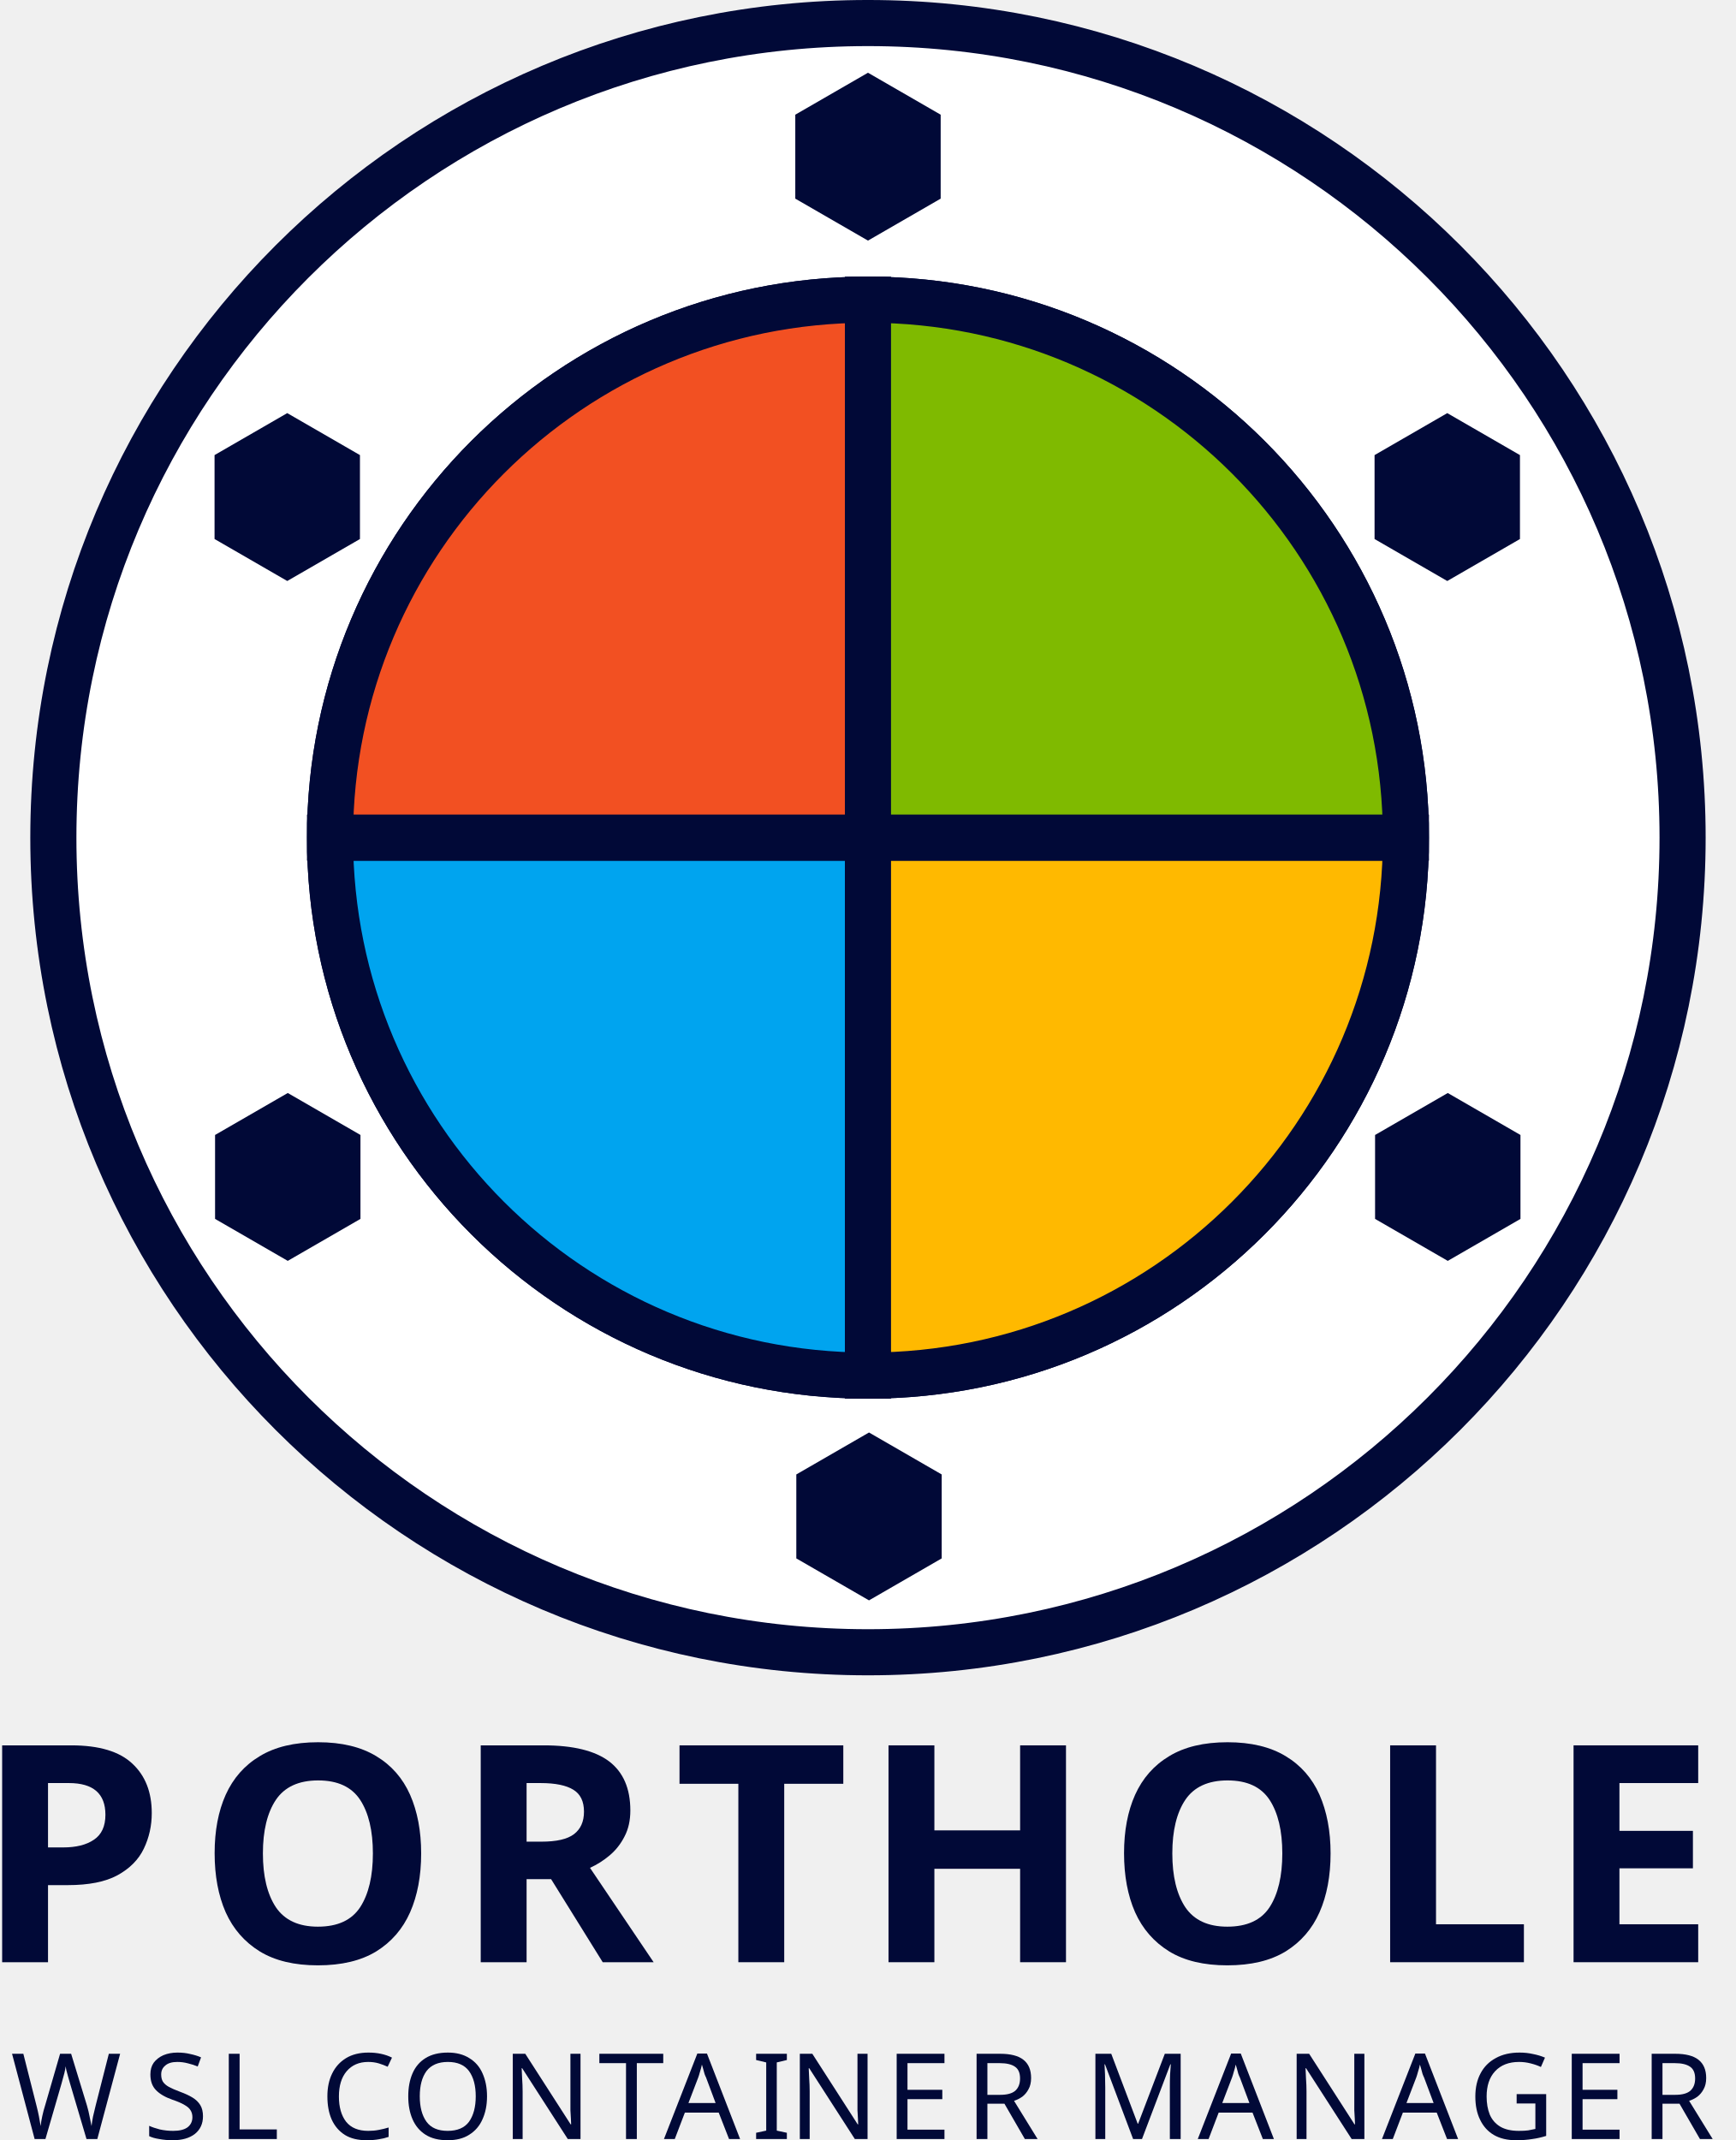
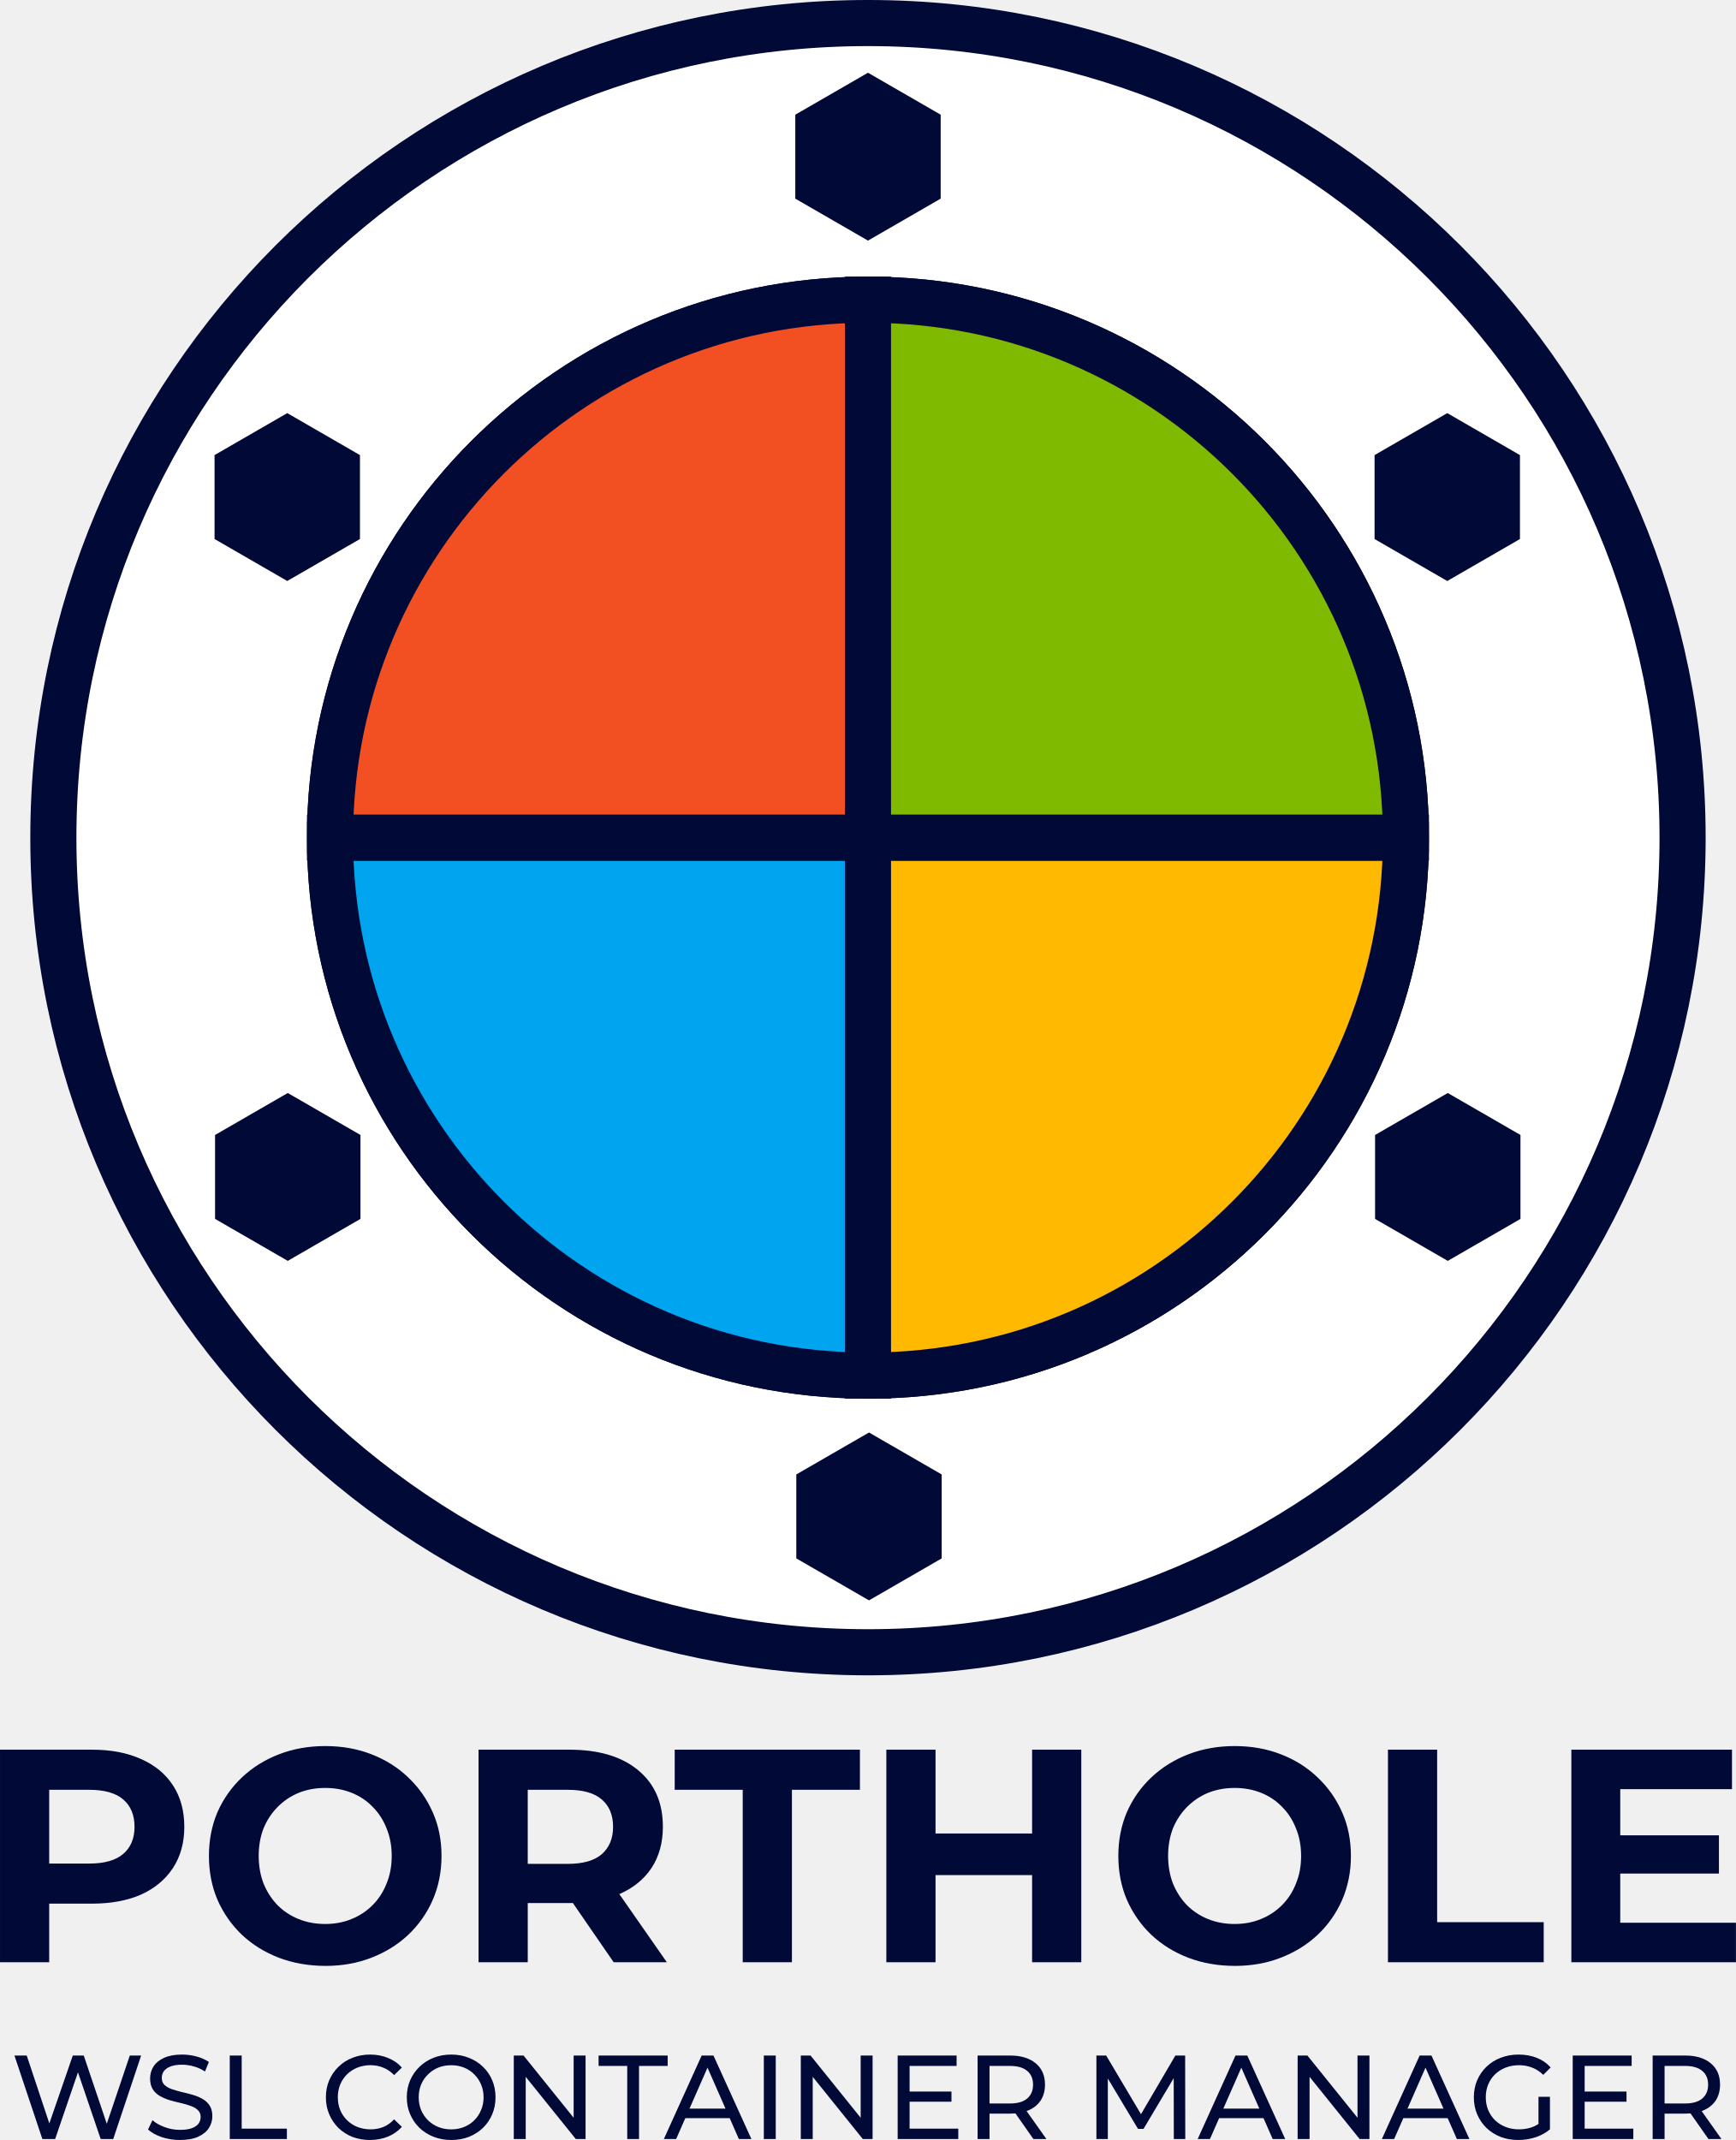
<svg xmlns="http://www.w3.org/2000/svg" width="112.943mm" height="139.234mm" viewBox="0 0 112.943 139.234" version="1.1" id="svg1" xml:space="preserve">
  <defs id="defs1" />
  <g id="layer1" transform="translate(-55.76258,-97.81745)">
    <path id="path1" style="fill:#ffffff;fill-opacity:1;stroke:#010937;stroke-width:3;stroke-dasharray:none;stroke-opacity:1" d="M 112.234,99.317 A 53,53 0 0 0 59.234,152.317 53,53 0 0 0 112.234,205.318 53,53 0 0 0 165.234,152.317 53,53 0 0 0 112.234,99.317 Z m 0,18 a 35,35 0 0 1 35,35 35,35 0 0 1 -35,35 35,35 0 0 1 -35,-35 35,35 0 0 1 35,-35 z" />
    <path style="fill:#010937;fill-opacity:1;stroke-width:0.265" id="path6" d="m 123.899,111.286 -3.648,2.106 -3.648,-2.106 0,-4.213 3.648,-2.106 3.648,2.106 z" transform="matrix(1.296472,0,0,1.296472,-43.66757,-33.53754)" />
    <path id="circle6" style="fill:#00a4ef;fill-opacity:1;stroke:#010937;stroke-width:3;stroke-dasharray:none;stroke-opacity:1" d="M 112.234,152.317 H 77.234 a 35,35 0 0 0 35,35 z" />
    <path id="path9" style="fill:#ffb900;fill-opacity:1;stroke:#010937;stroke-width:3;stroke-dasharray:none;stroke-opacity:1" d="m 112.234,152.317 v 35 a 35,35 0 0 0 35,-35 z" />
    <path id="path8" style="fill:#f25022;fill-opacity:1;stroke:#010937;stroke-width:3;stroke-dasharray:none;stroke-opacity:1" d="M 112.234,117.317 A 35,35 0 0 0 77.234,152.317 H 112.234 Z" />
    <path id="path7" style="fill:#7fba00;fill-opacity:1;stroke:#010937;stroke-width:3;stroke-dasharray:none;stroke-opacity:1" d="m 112.234,117.317 v 35 h 35 a 35,35 0 0 0 -35,-35 z" />
    <path style="fill:#010937;fill-opacity:1;stroke-width:0.265" id="path10" d="m 123.899,111.286 -3.648,2.106 -3.648,-2.106 0,-4.213 3.648,-2.106 3.648,2.106 z" transform="matrix(0.6482358,1.122777,-1.122777,0.6482358,194.5566,-75.63153)" />
    <path style="fill:#010937;fill-opacity:1;stroke-width:0.265" id="path11" d="m 123.899,111.286 -3.648,2.106 -3.648,-2.106 0,-4.213 3.648,-2.106 3.648,2.106 z" transform="matrix(-0.6482358,1.122777,-1.122777,-0.6482358,350.4919,110.1514)" />
    <path style="fill:#010937;fill-opacity:1;stroke-width:0.265" id="path12" d="m 123.899,111.286 -3.648,2.106 -3.648,-2.106 0,-4.213 3.648,-2.106 3.648,2.106 z" transform="matrix(-1.296471,1.4198488e-8,-1.4198488e-8,-1.296471,268.203,338.0284)" />
    <path style="fill:#010937;fill-opacity:1;stroke-width:0.265" id="path13" d="m 123.899,111.286 -3.648,2.106 -3.648,-2.106 0,-4.213 3.648,-2.106 3.648,2.106 z" transform="matrix(-0.6482358,-1.122777,1.122777,-0.6482358,29.8516,380.1808)" />
    <path style="fill:#010937;fill-opacity:1;stroke-width:0.265" id="path14" d="m 123.899,111.286 -3.648,2.106 -3.648,-2.106 0,-4.213 3.648,-2.106 3.648,2.106 z" transform="matrix(0.6482357,-1.122777,1.122777,0.6482357,-126.0837,194.3979)" />
-     <text style="font-weight:bold;font-size:19.756px;font-family:Montserrat;-inkscape-font-specification:'Montserrat Bold';fill:#010937;stroke-width:0.265" x="54.123" y="225.486" id="text8">P</text>
-     <text style="font-weight:bold;font-size:19.756px;font-family:Montserrat;-inkscape-font-specification:'Montserrat Bold';fill:#010937;stroke-width:0.265" x="68.584" y="225.486" id="text7">O</text>
-     <text style="font-weight:bold;font-size:19.756px;font-family:Montserrat;-inkscape-font-specification:'Montserrat Bold';fill:#010937;stroke-width:0.265" x="85.258" y="225.486" id="text6">R</text>
-     <text style="font-weight:bold;font-size:19.756px;font-family:Montserrat;-inkscape-font-specification:'Montserrat Bold';fill:#010937;stroke-width:0.265" x="99.581" y="225.486" id="text5">T</text>
-     <text style="font-weight:bold;font-size:19.756px;font-family:Montserrat;-inkscape-font-specification:'Montserrat Bold';fill:#010937;stroke-width:0.265" x="111.789" y="225.486" id="text4">H</text>
-     <text style="font-weight:bold;font-size:19.756px;font-family:Montserrat;-inkscape-font-specification:'Montserrat Bold';fill:#010937;stroke-width:0.265" x="127.752" y="225.486" id="text3">O</text>
-     <text style="font-weight:bold;font-size:19.756px;font-family:Montserrat;-inkscape-font-specification:'Montserrat Bold';fill:#010937;stroke-width:0.265" x="144.426" y="225.486" id="text2">L</text>
-     <text style="font-weight:bold;font-size:19.756px;font-family:Montserrat;-inkscape-font-specification:'Montserrat Bold';fill:#010937;stroke-width:0.265" x="156.358" y="225.486" id="text1">E</text>
-     <text style="font-weight:500;font-size:7.761px;font-family:Montserrat;-inkscape-font-specification:'Montserrat Medium';fill:#010937;stroke-width:0.265" x="56.455" y="236.989" id="text27">W</text>
-     <text style="font-weight:500;font-size:7.761px;font-family:Montserrat;-inkscape-font-specification:'Montserrat Medium';fill:#010937;stroke-width:0.265" x="65.077" y="236.989" id="text26">S</text>
-     <text style="font-weight:500;font-size:7.761px;font-family:Montserrat;-inkscape-font-specification:'Montserrat Medium';fill:#010937;stroke-width:0.265" x="69.897" y="236.989" id="text25">L</text>
-     <text style="font-weight:500;font-size:7.761px;font-family:Montserrat;-inkscape-font-specification:'Montserrat Medium';fill:#010937;stroke-width:0.265" x="76.595" y="236.989" id="text24">C</text>
-     <text style="font-weight:500;font-size:7.761px;font-family:Montserrat;-inkscape-font-specification:'Montserrat Medium';fill:#010937;stroke-width:0.265" x="81.857" y="236.989" id="text23">O</text>
-     <text style="font-weight:500;font-size:7.761px;font-family:Montserrat;-inkscape-font-specification:'Montserrat Medium';fill:#010937;stroke-width:0.265" x="88.376" y="236.989" id="text22">N</text>
-     <text style="font-weight:500;font-size:7.761px;font-family:Montserrat;-inkscape-font-specification:'Montserrat Medium';fill:#010937;stroke-width:0.265" x="94.678" y="236.989" id="text21">T</text>
-     <text style="font-weight:500;font-size:7.761px;font-family:Montserrat;-inkscape-font-specification:'Montserrat Medium';fill:#010937;stroke-width:0.265" x="98.962" y="236.989" id="text20">A</text>
-     <text style="font-weight:500;font-size:7.761px;font-family:Montserrat;-inkscape-font-specification:'Montserrat Medium';fill:#010937;stroke-width:0.265" x="104.644" y="236.989" id="text19">I</text>
-     <text style="font-weight:500;font-size:7.761px;font-family:Montserrat;-inkscape-font-specification:'Montserrat Medium';fill:#010937;stroke-width:0.265" x="107.05" y="236.989" id="text18">N</text>
-     <text style="font-weight:500;font-size:7.761px;font-family:Montserrat;-inkscape-font-specification:'Montserrat Medium';fill:#010937;stroke-width:0.265" x="113.352" y="236.989" id="text17">E</text>
-     <text style="font-weight:500;font-size:7.761px;font-family:Montserrat;-inkscape-font-specification:'Montserrat Medium';fill:#010937;stroke-width:0.265" x="118.552" y="236.989" id="text16">R</text>
-     <text style="font-weight:500;font-size:7.761px;font-family:Montserrat;-inkscape-font-specification:'Montserrat Medium';fill:#010937;stroke-width:0.265" x="126.282" y="236.989" id="text15">M</text>
-     <text style="font-weight:500;font-size:7.761px;font-family:Montserrat;-inkscape-font-specification:'Montserrat Medium';fill:#010937;stroke-width:0.265" x="133.693" y="236.989" id="text14">A</text>
-     <text style="font-weight:500;font-size:7.761px;font-family:Montserrat;-inkscape-font-specification:'Montserrat Medium';fill:#010937;stroke-width:0.265" x="139.375" y="236.989" id="text13">N</text>
-     <text style="font-weight:500;font-size:7.761px;font-family:Montserrat;-inkscape-font-specification:'Montserrat Medium';fill:#010937;stroke-width:0.265" x="145.677" y="236.989" id="text12">A</text>
-     <text style="font-weight:500;font-size:7.761px;font-family:Montserrat;-inkscape-font-specification:'Montserrat Medium';fill:#010937;stroke-width:0.265" x="151.28" y="236.989" id="text11">G</text>
-     <text style="font-weight:500;font-size:7.761px;font-family:Montserrat;-inkscape-font-specification:'Montserrat Medium';fill:#010937;stroke-width:0.265" x="157.272" y="236.989" id="text10">E</text>
-     <text style="font-weight:500;font-size:7.761px;font-family:Montserrat;-inkscape-font-specification:'Montserrat Medium';fill:#010937;stroke-width:0.265" x="162.472" y="236.989" id="text9">R</text>
+     <path style="font-weight:bold;font-size:19.756px;font-family:Montserrat;-inkscape-font-specification:'Montserrat Bold';fill:#010937;stroke-width:0.265" d="m 55.763,225.486 v -13.829 h 5.986 q 1.857,0 3.2,0.612 1.343,0.593 2.074,1.719 0.731,1.126 0.731,2.687 0,1.541 -0.731,2.667 -0.731,1.126 -2.074,1.738 -1.343,0.593 -3.2,0.593 h -4.208 l 1.422,-1.442 v 5.255 z m 3.2,-4.899 -1.422,-1.521 h 4.03 q 1.482,0 2.213,-0.632 0.731,-0.632 0.731,-1.758 0,-1.146 -0.731,-1.778 -0.731,-0.632 -2.213,-0.632 h -4.03 l 1.422,-1.521 z m 17.978,5.136 q -1.64,0 -3.042,-0.533 -1.383,-0.533 -2.41,-1.501 -1.008,-0.968 -1.58,-2.272 -0.553,-1.304 -0.553,-2.845 0,-1.541 0.553,-2.845 0.573,-1.304 1.6,-2.272 1.027,-0.968 2.41,-1.501 1.383,-0.533 3.003,-0.533 1.64,0 3.003,0.533 1.383,0.533 2.39,1.501 1.027,0.968 1.6,2.272 0.573,1.284 0.573,2.845 0,1.541 -0.573,2.865 -0.573,1.304 -1.6,2.272 -1.008,0.948 -2.39,1.482 -1.363,0.533 -2.983,0.533 z m -0.02,-2.726 q 0.929,0 1.699,-0.316 0.79,-0.316 1.383,-0.909 0.593,-0.593 0.909,-1.403 0.336,-0.81 0.336,-1.798 0,-0.988 -0.336,-1.798 -0.316,-0.81 -0.909,-1.403 -0.573,-0.593 -1.363,-0.909 -0.79,-0.316 -1.719,-0.316 -0.929,0 -1.719,0.316 -0.77,0.316 -1.363,0.909 -0.593,0.593 -0.929,1.403 -0.316,0.81 -0.316,1.798 0,0.968 0.316,1.798 0.336,0.81 0.909,1.403 0.593,0.593 1.383,0.909 0.79,0.316 1.719,0.316 z m 9.977,2.489 v -13.829 h 5.907 q 2.884,0 4.485,1.343 1.6,1.324 1.6,3.675 0,1.541 -0.731,2.667 -0.731,1.106 -2.074,1.699 -1.343,0.593 -3.2,0.593 h -4.208 l 1.422,-1.403 v 5.255 z m 8.791,0 -3.457,-5.018 h 3.418 l 3.497,5.018 z m -5.591,-4.899 -1.422,-1.501 h 4.03 q 1.482,0 2.213,-0.632 0.731,-0.652 0.731,-1.778 0,-1.146 -0.731,-1.778 -0.731,-0.632 -2.213,-0.632 h -4.03 l 1.422,-1.521 z m 13.987,4.899 v -11.221 h -4.425 v -2.608 h 12.051 v 2.608 h -4.425 v 11.221 z m 18.827,0 v -13.829 h 3.2 v 13.829 z m -9.483,0 v -13.829 h 3.2 v 13.829 z m 2.963,-5.67 v -2.707 h 6.756 v 2.707 z m 19.716,5.907 q -1.64,0 -3.042,-0.533 -1.383,-0.533 -2.41,-1.501 -1.008,-0.968 -1.58,-2.272 -0.553,-1.304 -0.553,-2.845 0,-1.541 0.553,-2.845 0.573,-1.304 1.6,-2.272 1.027,-0.968 2.41,-1.501 1.383,-0.533 3.003,-0.533 1.64,0 3.003,0.533 1.383,0.533 2.39,1.501 1.027,0.968 1.6,2.272 0.573,1.284 0.573,2.845 0,1.541 -0.573,2.865 -0.573,1.304 -1.6,2.272 -1.008,0.948 -2.39,1.482 -1.363,0.533 -2.983,0.533 z m -0.02,-2.726 q 0.929,0 1.699,-0.316 0.79,-0.316 1.383,-0.909 0.593,-0.593 0.909,-1.403 0.336,-0.81 0.336,-1.798 0,-0.988 -0.336,-1.798 -0.316,-0.81 -0.909,-1.403 -0.573,-0.593 -1.363,-0.909 -0.79,-0.316 -1.719,-0.316 -0.929,0 -1.719,0.316 -0.77,0.316 -1.363,0.909 -0.593,0.593 -0.929,1.403 -0.316,0.81 -0.316,1.798 0,0.968 0.316,1.798 0.336,0.81 0.909,1.403 0.593,0.593 1.383,0.909 0.79,0.316 1.719,0.316 z m 9.977,2.489 v -13.829 h 3.2 v 11.221 h 6.934 v 2.608 z m 11.932,0 v -13.829 h 10.451 v 2.568 h -7.27 v 8.692 h 7.527 v 2.568 z m 2.944,-5.769 v -2.489 h 6.658 v 2.489 z" id="text14" aria-label="PORTHOLE" />
+     <path style="font-weight:500;font-size:7.761px;font-family:Montserrat;-inkscape-font-specification:'Montserrat Medium';fill:#010937;stroke-width:0.265" d="m 58.519,236.989 -1.816,-5.433 h 0.799 l 1.669,5.014 h -0.404 l 1.731,-5.014 h 0.714 l 1.692,5.014 h -0.388 l 1.692,-5.014 h 0.737 l -1.816,5.433 h -0.815 l -1.583,-4.649 h 0.21 l -1.591,4.649 z m 8.956,0.062 q -0.621,0 -1.187,-0.186 -0.567,-0.194 -0.893,-0.497 l 0.287,-0.605 q 0.31,0.272 0.792,0.45 0.481,0.179 1.001,0.179 0.473,0 0.768,-0.109 0.295,-0.109 0.435,-0.295 0.14,-0.194 0.14,-0.435 0,-0.279 -0.186,-0.45 -0.179,-0.171 -0.473,-0.272 -0.287,-0.109 -0.636,-0.186 -0.349,-0.078 -0.706,-0.179 -0.349,-0.109 -0.644,-0.272 -0.287,-0.163 -0.466,-0.435 -0.179,-0.279 -0.179,-0.714 0,-0.419 0.217,-0.768 0.225,-0.357 0.683,-0.567 0.466,-0.217 1.18,-0.217 0.473,0 0.939,0.124 0.466,0.124 0.807,0.357 l -0.256,0.621 q -0.349,-0.233 -0.737,-0.334 -0.388,-0.109 -0.753,-0.109 -0.458,0 -0.753,0.116 -0.295,0.116 -0.435,0.31 -0.132,0.194 -0.132,0.435 0,0.287 0.179,0.458 0.186,0.171 0.473,0.272 0.295,0.101 0.644,0.186 0.349,0.078 0.698,0.178 0.357,0.101 0.644,0.264 0.295,0.163 0.473,0.435 0.179,0.272 0.179,0.699 0,0.411 -0.225,0.768 -0.225,0.349 -0.699,0.567 -0.466,0.21 -1.18,0.21 z m 3.236,-0.062 v -5.433 h 0.776 v 4.758 h 2.941 v 0.675 z m 9.127,0.062 q -0.621,0 -1.149,-0.202 -0.52,-0.21 -0.908,-0.582 -0.38,-0.38 -0.598,-0.885 -0.217,-0.504 -0.217,-1.11 0,-0.605 0.217,-1.11 0.217,-0.504 0.605,-0.877 0.388,-0.38 0.908,-0.582 0.528,-0.21 1.149,-0.21 0.629,0 1.156,0.217 0.536,0.21 0.908,0.629 l -0.504,0.489 q -0.31,-0.326 -0.699,-0.481 -0.388,-0.163 -0.83,-0.163 -0.458,0 -0.854,0.155 -0.388,0.155 -0.675,0.435 -0.287,0.279 -0.45,0.667 -0.155,0.38 -0.155,0.83 0,0.45 0.155,0.838 0.163,0.38 0.45,0.66 0.287,0.279 0.675,0.435 0.396,0.155 0.854,0.155 0.442,0 0.83,-0.155 0.388,-0.163 0.699,-0.497 l 0.504,0.489 q -0.373,0.419 -0.908,0.636 -0.528,0.217 -1.164,0.217 z m 5.285,0 q -0.621,0 -1.156,-0.21 -0.528,-0.21 -0.916,-0.582 -0.388,-0.38 -0.605,-0.885 -0.217,-0.504 -0.217,-1.102 0,-0.598 0.217,-1.102 0.217,-0.504 0.605,-0.877 0.388,-0.38 0.916,-0.59 0.528,-0.21 1.156,-0.21 0.621,0 1.141,0.21 0.528,0.202 0.916,0.582 0.396,0.373 0.605,0.877 0.217,0.504 0.217,1.11 0,0.605 -0.217,1.11 -0.21,0.504 -0.605,0.885 -0.388,0.373 -0.916,0.582 -0.52,0.202 -1.141,0.202 z m 0,-0.691 q 0.45,0 0.83,-0.155 0.388,-0.155 0.667,-0.435 0.287,-0.287 0.442,-0.667 0.163,-0.38 0.163,-0.83 0,-0.45 -0.163,-0.83 -0.155,-0.38 -0.442,-0.66 -0.279,-0.287 -0.667,-0.442 -0.38,-0.155 -0.83,-0.155 -0.458,0 -0.846,0.155 -0.38,0.155 -0.667,0.442 -0.287,0.279 -0.45,0.66 -0.155,0.38 -0.155,0.83 0,0.45 0.155,0.83 0.163,0.38 0.45,0.667 0.287,0.279 0.667,0.435 0.388,0.155 0.846,0.155 z m 4.067,0.629 v -5.433 h 0.636 l 3.593,4.463 h -0.334 v -4.463 h 0.776 v 5.433 h -0.636 l -3.593,-4.463 h 0.334 v 4.463 z m 7.381,0 v -4.758 h -1.863 v -0.675 h 4.494 v 0.675 h -1.863 v 4.758 z m 2.383,0 2.46,-5.433 h 0.768 l 2.468,5.433 h -0.815 l -2.196,-4.998 h 0.31 l -2.196,4.998 z m 1.048,-1.358 0.21,-0.621 h 3.058 l 0.225,0.621 z m 5.456,1.358 v -5.433 h 0.776 v 5.433 z m 2.406,0 v -5.433 h 0.636 l 3.593,4.463 h -0.334 v -4.463 h 0.776 v 5.433 h -0.636 l -3.593,-4.463 h 0.334 v 4.463 z m 6.302,0 v -5.433 h 3.834 v 0.675 h -3.058 v 4.082 h 3.167 v 0.675 z m 0.706,-2.429 v -0.66 h 2.794 v 0.66 z m 4.494,2.429 v -5.433 h 2.119 q 1.056,0 1.661,0.504 0.605,0.497 0.605,1.389 0,0.59 -0.272,1.017 -0.272,0.419 -0.776,0.644 -0.504,0.225 -1.218,0.225 h -1.692 l 0.349,-0.357 v 2.01 z m 3.632,0 -1.381,-1.971 h 0.83 l 1.397,1.971 z m -2.856,-1.933 -0.349,-0.38 h 1.669 q 0.745,0 1.125,-0.318 0.388,-0.326 0.388,-0.908 0,-0.582 -0.388,-0.9 -0.38,-0.318 -1.125,-0.318 h -1.669 l 0.349,-0.388 z m 6.954,1.933 v -5.433 h 0.636 l 2.437,4.106 h -0.341 l 2.406,-4.106 h 0.636 l 0.008,5.433 h -0.745 l -0.008,-4.261 h 0.178 l -2.142,3.601 h -0.357 l -2.158,-3.601 h 0.194 v 4.261 z m 6.589,0 2.46,-5.433 h 0.768 l 2.468,5.433 h -0.815 l -2.196,-4.998 h 0.31 l -2.196,4.998 z m 1.048,-1.358 0.21,-0.621 h 3.058 l 0.225,0.621 z m 5.456,1.358 v -5.433 h 0.636 l 3.593,4.463 h -0.334 v -4.463 h 0.776 v 5.433 h -0.636 l -3.593,-4.463 h 0.334 v 4.463 z m 5.479,0 2.46,-5.433 h 0.768 l 2.468,5.433 h -0.815 l -2.196,-4.998 h 0.31 l -2.196,4.998 z m 1.048,-1.358 0.21,-0.621 h 3.058 l 0.225,0.621 z m 7.831,1.42 q -0.629,0 -1.156,-0.202 -0.528,-0.21 -0.916,-0.582 -0.388,-0.38 -0.605,-0.885 -0.217,-0.504 -0.217,-1.11 0,-0.605 0.217,-1.11 0.217,-0.504 0.605,-0.877 0.396,-0.38 0.924,-0.582 0.528,-0.21 1.164,-0.21 0.644,0 1.18,0.21 0.536,0.21 0.908,0.629 l -0.481,0.481 q -0.334,-0.326 -0.73,-0.473 -0.388,-0.155 -0.846,-0.155 -0.466,0 -0.869,0.155 -0.396,0.155 -0.691,0.435 -0.287,0.279 -0.45,0.667 -0.155,0.38 -0.155,0.83 0,0.442 0.155,0.83 0.163,0.38 0.45,0.667 0.295,0.279 0.691,0.435 0.396,0.155 0.861,0.155 0.435,0 0.83,-0.132 0.404,-0.14 0.745,-0.458 l 0.442,0.59 q -0.404,0.341 -0.947,0.52 -0.536,0.171 -1.11,0.171 z m 2.057,-0.691 -0.745,-0.101 v -2.018 h 0.745 z m 1.482,0.629 v -5.433 h 3.834 v 0.675 h -3.058 v 4.082 h 3.167 v 0.675 z m 0.706,-2.429 v -0.66 h 2.794 v 0.66 z m 4.494,2.429 v -5.433 h 2.119 q 1.056,0 1.661,0.504 0.605,0.497 0.605,1.389 0,0.59 -0.272,1.017 -0.272,0.419 -0.776,0.644 -0.504,0.225 -1.218,0.225 h -1.692 l 0.349,-0.357 v 2.01 z m 3.632,0 -1.381,-1.971 h 0.83 l 1.397,1.971 z m -2.856,-1.933 -0.349,-0.38 h 1.669 q 0.745,0 1.125,-0.318 0.388,-0.326 0.388,-0.908 0,-0.582 -0.388,-0.9 -0.38,-0.318 -1.125,-0.318 h -1.669 l 0.349,-0.388 z" id="text14-8" aria-label="WSL CONTAINER MANAGER" />
  </g>
</svg>
